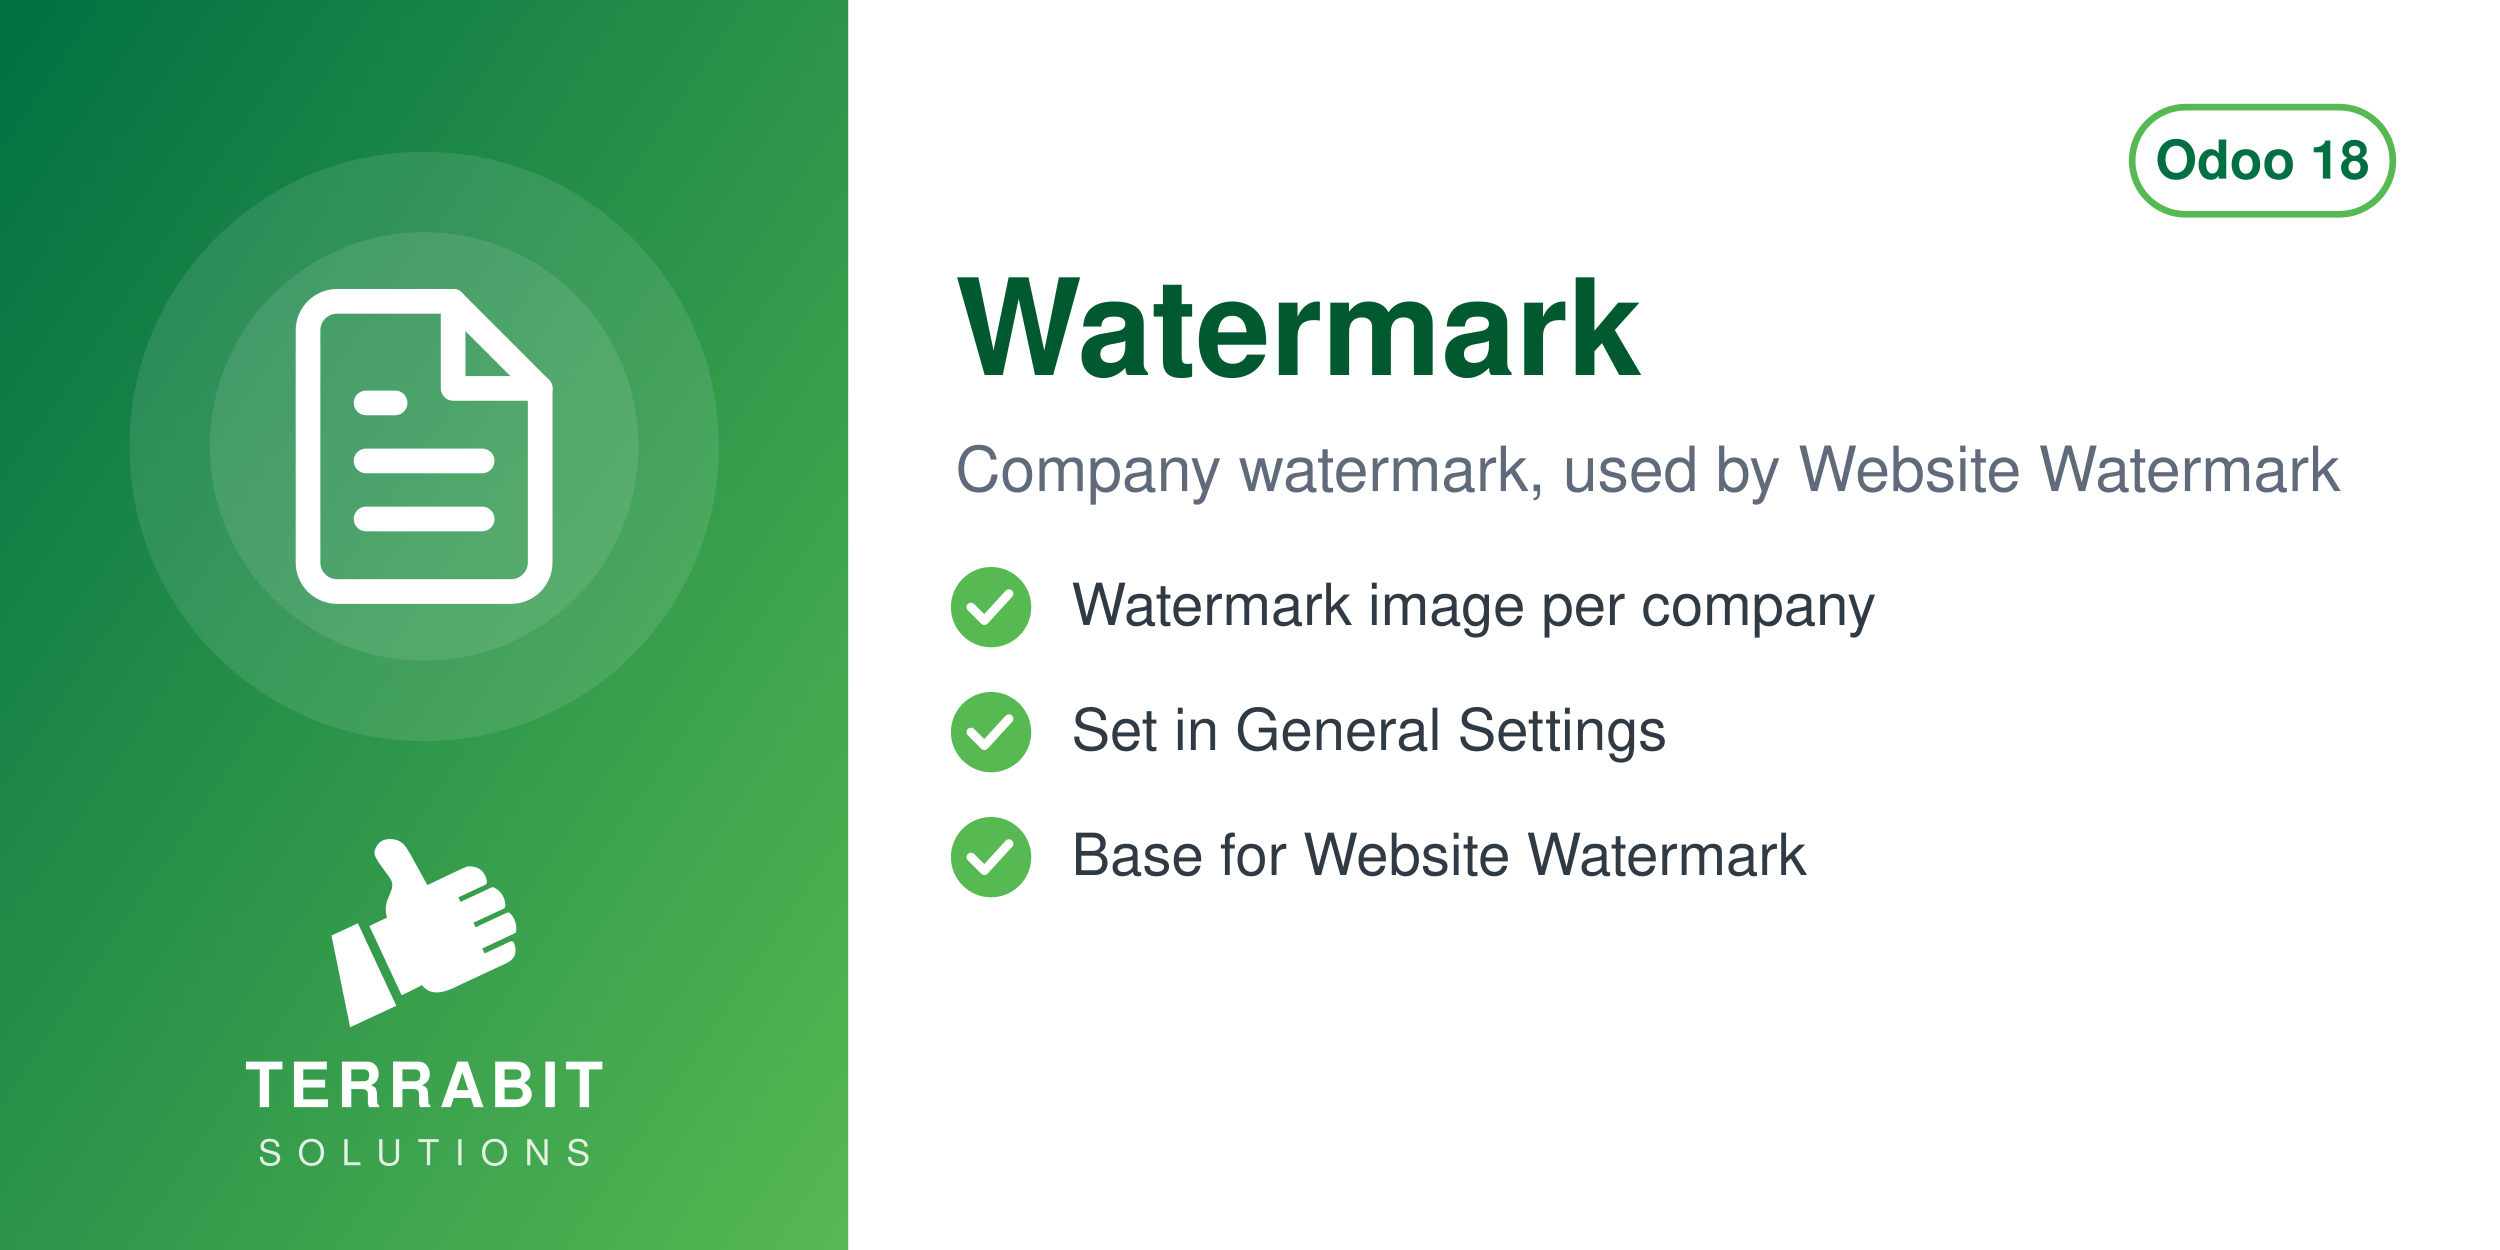
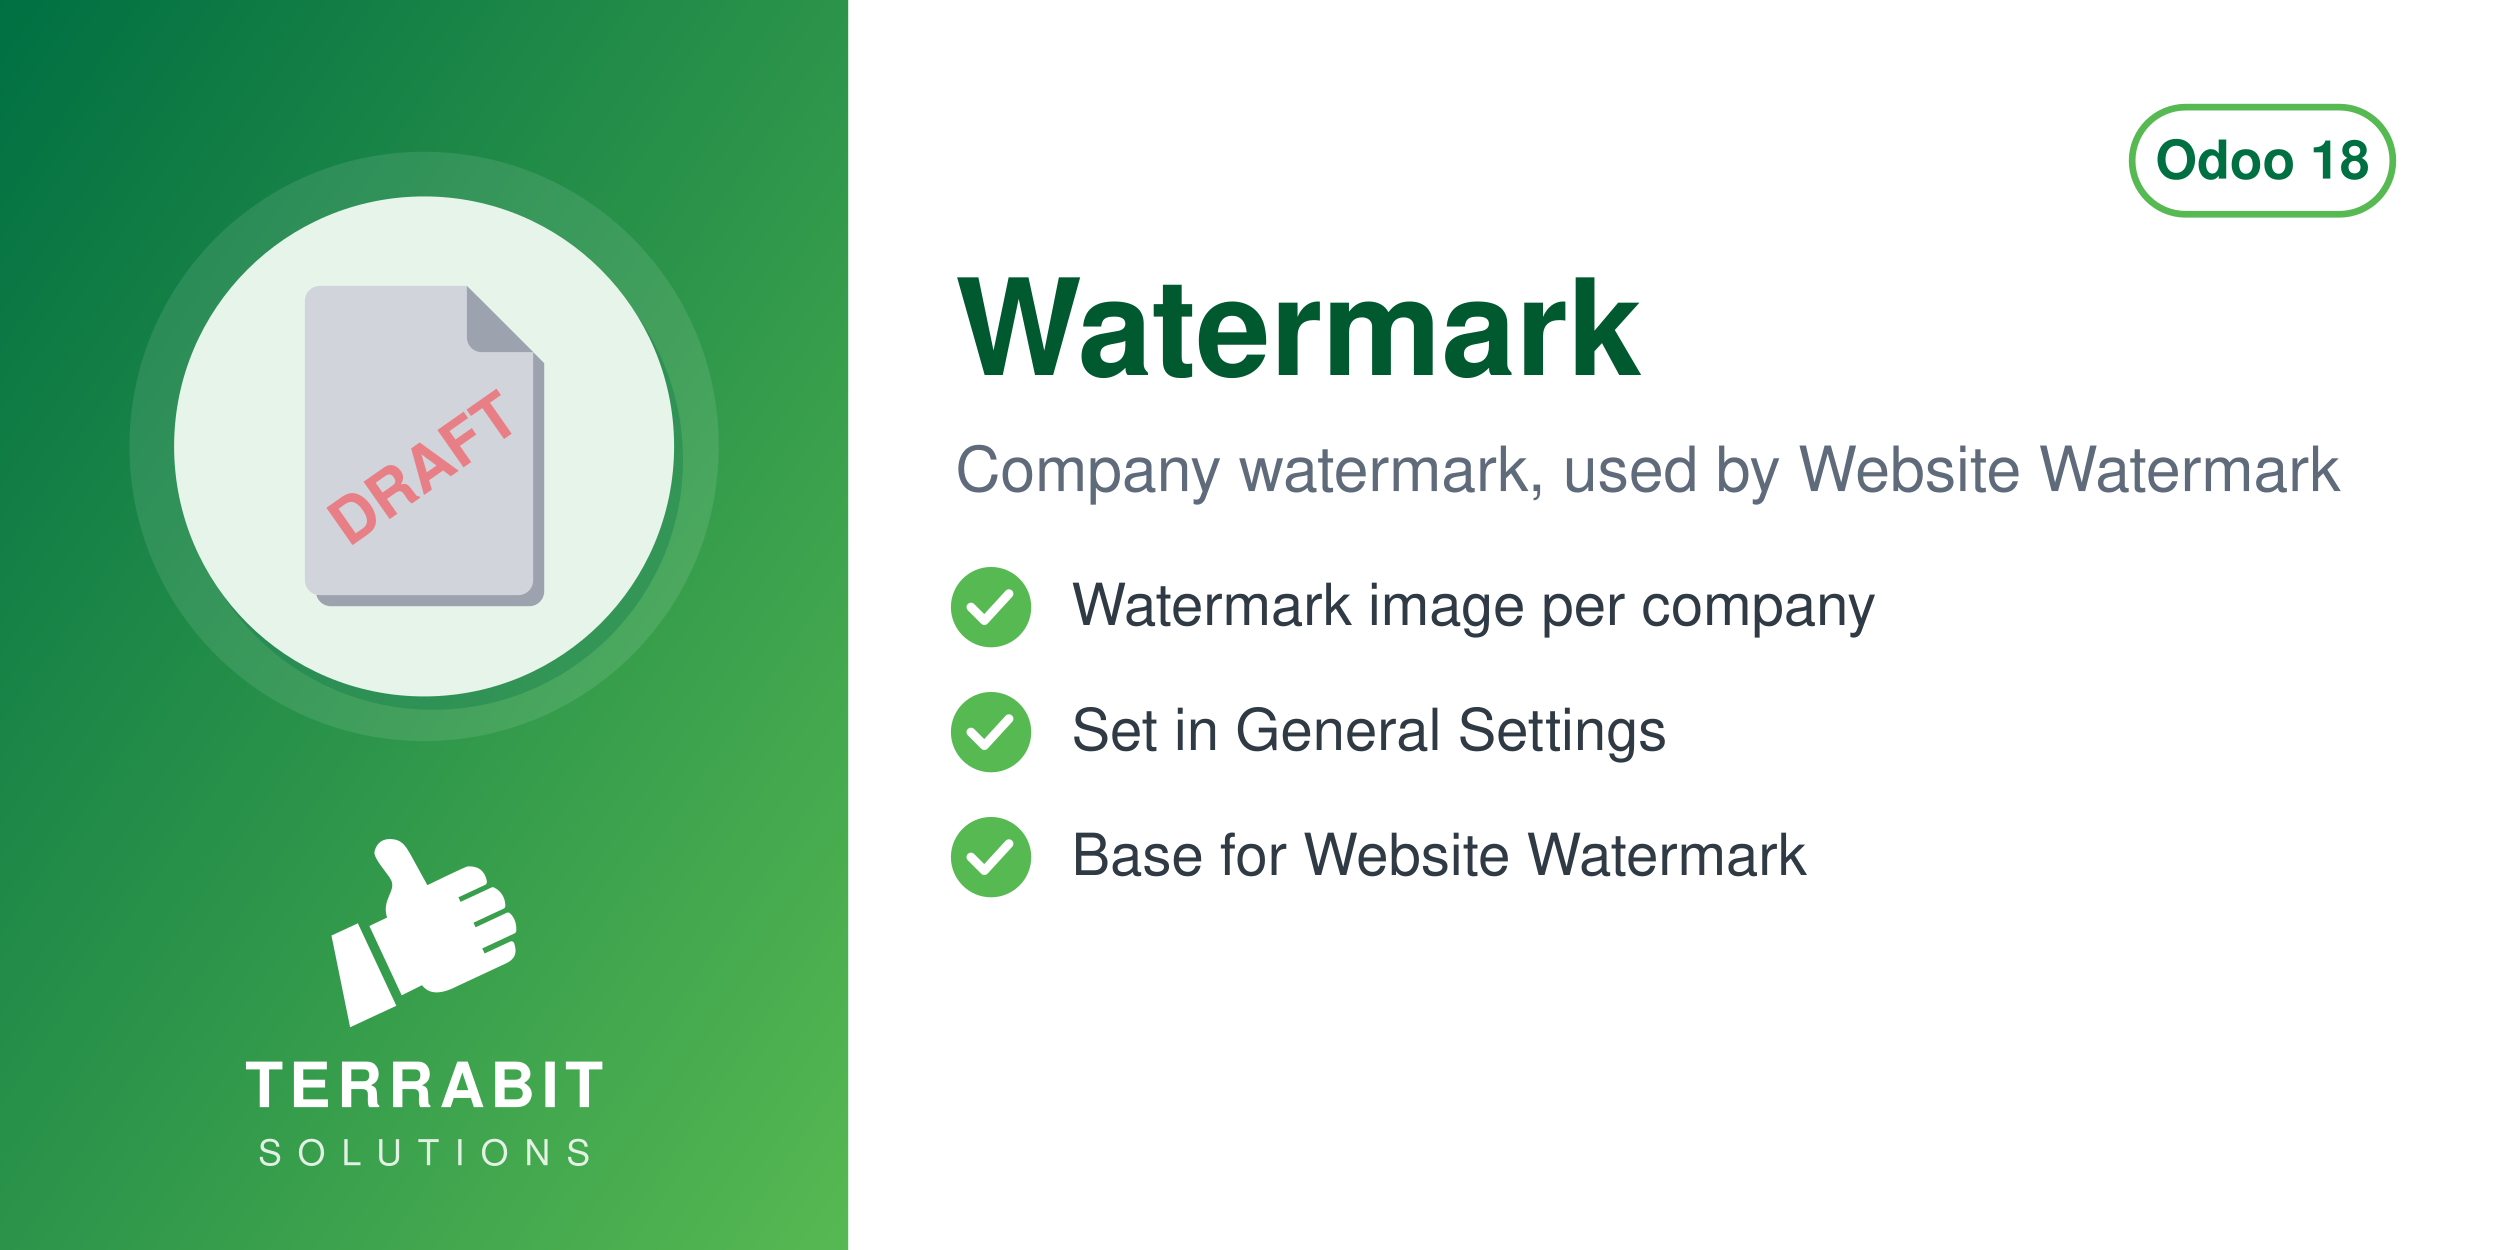
<svg xmlns="http://www.w3.org/2000/svg" width="560" height="280" viewBox="0 0 560 280">
  <defs>
    <linearGradient id="g" x1="0" y1="0" x2="1" y2="1">
      <stop offset="0" stop-color="#006F42" />
      <stop offset="1" stop-color="#57B952" />
    </linearGradient>
  </defs>
  <rect width="560" height="280" fill="#FFFFFF" />
  <rect width="190" height="280" fill="url(#g)" />
  <circle cx="95.0" cy="100" r="66" fill="white" opacity="0.10" />
-   <circle cx="95.0" cy="100" r="48" fill="white" opacity="0.10" />
-   <svg x="56.0" y="61.0" width="78" height="78" viewBox="0 0 24 24">
-     <g fill="none" stroke="white" stroke-width="1.7" stroke-linecap="round" stroke-linejoin="round">
-       <path d="M14 2H6a2 2 0 0 0-2 2v16a2 2 0 0 0 2 2h12a2 2 0 0 0 2-2V8z" />
-       <path d="M14 2v6h6M8 13h8M8 17h8M8 9h2" />
+   <circle cx="97.0" cy="103" r="56" fill="#006F42" opacity="0.30" />
+   <circle cx="95.0" cy="100" r="56" fill="#E6F4EA" />
+   <svg x="54.0" y="59.0" width="82" height="82" viewBox="0 0 100 100" preserveAspectRatio="xMidYMid meet">
+     <g transform="translate(7.38,0.11) scale(1.0057)">
+       <g transform="translate(3,3)" fill="#9CA3AF">
+         <path d="M14,6 h40 l18,18 v62 a4,4 0 0 1 -4,4 h-54 a4,4 0 0 1 -4,-4 v-76 a4,4 0 0 1 4,-4z" />
+       </g>
+       <g fill="#D1D5DB">
+         <path d="M14,6 h40 l18,18 v62 a4,4 0 0 1 -4,4 h-54 a4,4 0 0 1 -4,-4 v-76 a4,4 0 0 1 4,-4z" />
+       </g>
+       <path d="M54,6 v14 a4,4 0 0 0 4,4 h14z" fill="#9CA3AF" />
+       <text x="41" y="62" font-family="Helvetica, Arial, sans-serif" font-weight="bold" font-size="17" fill="#F9464C" opacity="0.6" text-anchor="middle" transform="rotate(-35 41 54)">DRAFT</text>
    </g>
  </svg>
  <svg x="72.0" y="186" width="46" height="46" viewBox="4045 2535 3400 3400" preserveAspectRatio="xMidYMid meet">
    <path fill="#FFFFFF" d="M4648.32 4073.59l636.59 1365.17 -765.09 355.96 -308.63 -1517.87 437.13 -203.26zm725.61 1192.32l336.75 -167.88c105.65,140.85 282.69,170.72 576.82,18.8l819.92 -382.33c181.4,-90.13 164.26,-214.57 130.07,-328.43 -4.28,-14.25 -13.68,-24.81 -27.34,-30.7 -13.67,-5.89 -27.61,-5.11 -41.09,1.18l-422.32 196.93 -39.04 -83.72 538.07 -250.91c16.64,-7.76 24.7,-27.69 25.58,-46.04 6.48,-134.33 -44.36,-230.89 -105.84,-285.23 -15.2,-13.44 -35.71,-15.59 -54.12,-7l-513.92 239.64 -35.6 -76.34 506.31 -236.1c17.69,-8.25 22.52,-36.93 21.83,-56.45 -4.1,-117.31 -67.62,-232.74 -187.72,-290.66 -13.94,-6.72 -28.64,-6.36 -42.69,0.19l-511.21 238.38 -35.37 -75.86 448.98 -209.36c20.44,-9.53 25.81,-42.28 21.02,-64.32 -41.02,-189.07 -167.92,-247.8 -318.14,-237.87 -29.39,1.94 -589.86,273.16 -665.95,310.54l-281.84 -513.57c-59.06,-93.13 -112.7,-221.7 -276.47,-245.13 -211.24,-30.22 -291.56,94.38 -316.89,203.13 -25.32,108.75 223.84,365.99 276.05,473.69 85.52,184.27 -161.86,318.11 -68.41,617.99l-292.54 139.94 535.09 1147.51z" />
  </svg>
  <text x="95.0" y="248" text-anchor="middle" font-family="Helvetica,Arial,sans-serif" font-size="14" font-weight="800" letter-spacing="1.4" fill="white">TERRABIT</text>
  <text x="95.0" y="261" text-anchor="middle" font-family="Helvetica,Arial,sans-serif" font-size="8" font-weight="500" letter-spacing="3.6" fill="white" opacity="0.85">SOLUTIONS</text>
  <g>
    <rect x="477.6" y="24" width="58.4" height="24" rx="12" fill="none" stroke="#57B952" stroke-width="1.5" />
    <text x="506.8" y="40" text-anchor="middle" font-family="Helvetica,Arial,sans-serif" font-size="12" font-weight="700" fill="#006F42">Odoo 18</text>
  </g>
  <text x="214" y="84" font-family="Helvetica,Arial,sans-serif" font-size="30" font-weight="700" fill="#00592F">Watermark</text>
  <text x="214" y="110" font-family="Helvetica,Arial,sans-serif" font-size="14" fill="#5F6B7A">Company watermark, used by Website Watermark</text>
  <circle cx="222" cy="136" r="9" fill="#57B952" />
  <path d="M217.5 136 l3 3 l5.5 -6" fill="none" stroke="white" stroke-width="2" stroke-linecap="round" stroke-linejoin="round" />
  <text x="240" y="140" font-family="Helvetica,Arial,sans-serif" font-size="13" fill="#2F3A45">Watermark image per company</text>
  <circle cx="222" cy="164" r="9" fill="#57B952" />
  <path d="M217.5 164 l3 3 l5.5 -6" fill="none" stroke="white" stroke-width="2" stroke-linecap="round" stroke-linejoin="round" />
  <text x="240" y="168" font-family="Helvetica,Arial,sans-serif" font-size="13" fill="#2F3A45">Set in General Settings</text>
  <circle cx="222" cy="192" r="9" fill="#57B952" />
  <path d="M217.5 192 l3 3 l5.5 -6" fill="none" stroke="white" stroke-width="2" stroke-linecap="round" stroke-linejoin="round" />
  <text x="240" y="196" font-family="Helvetica,Arial,sans-serif" font-size="13" fill="#2F3A45">Base for Website Watermark</text>
</svg>
